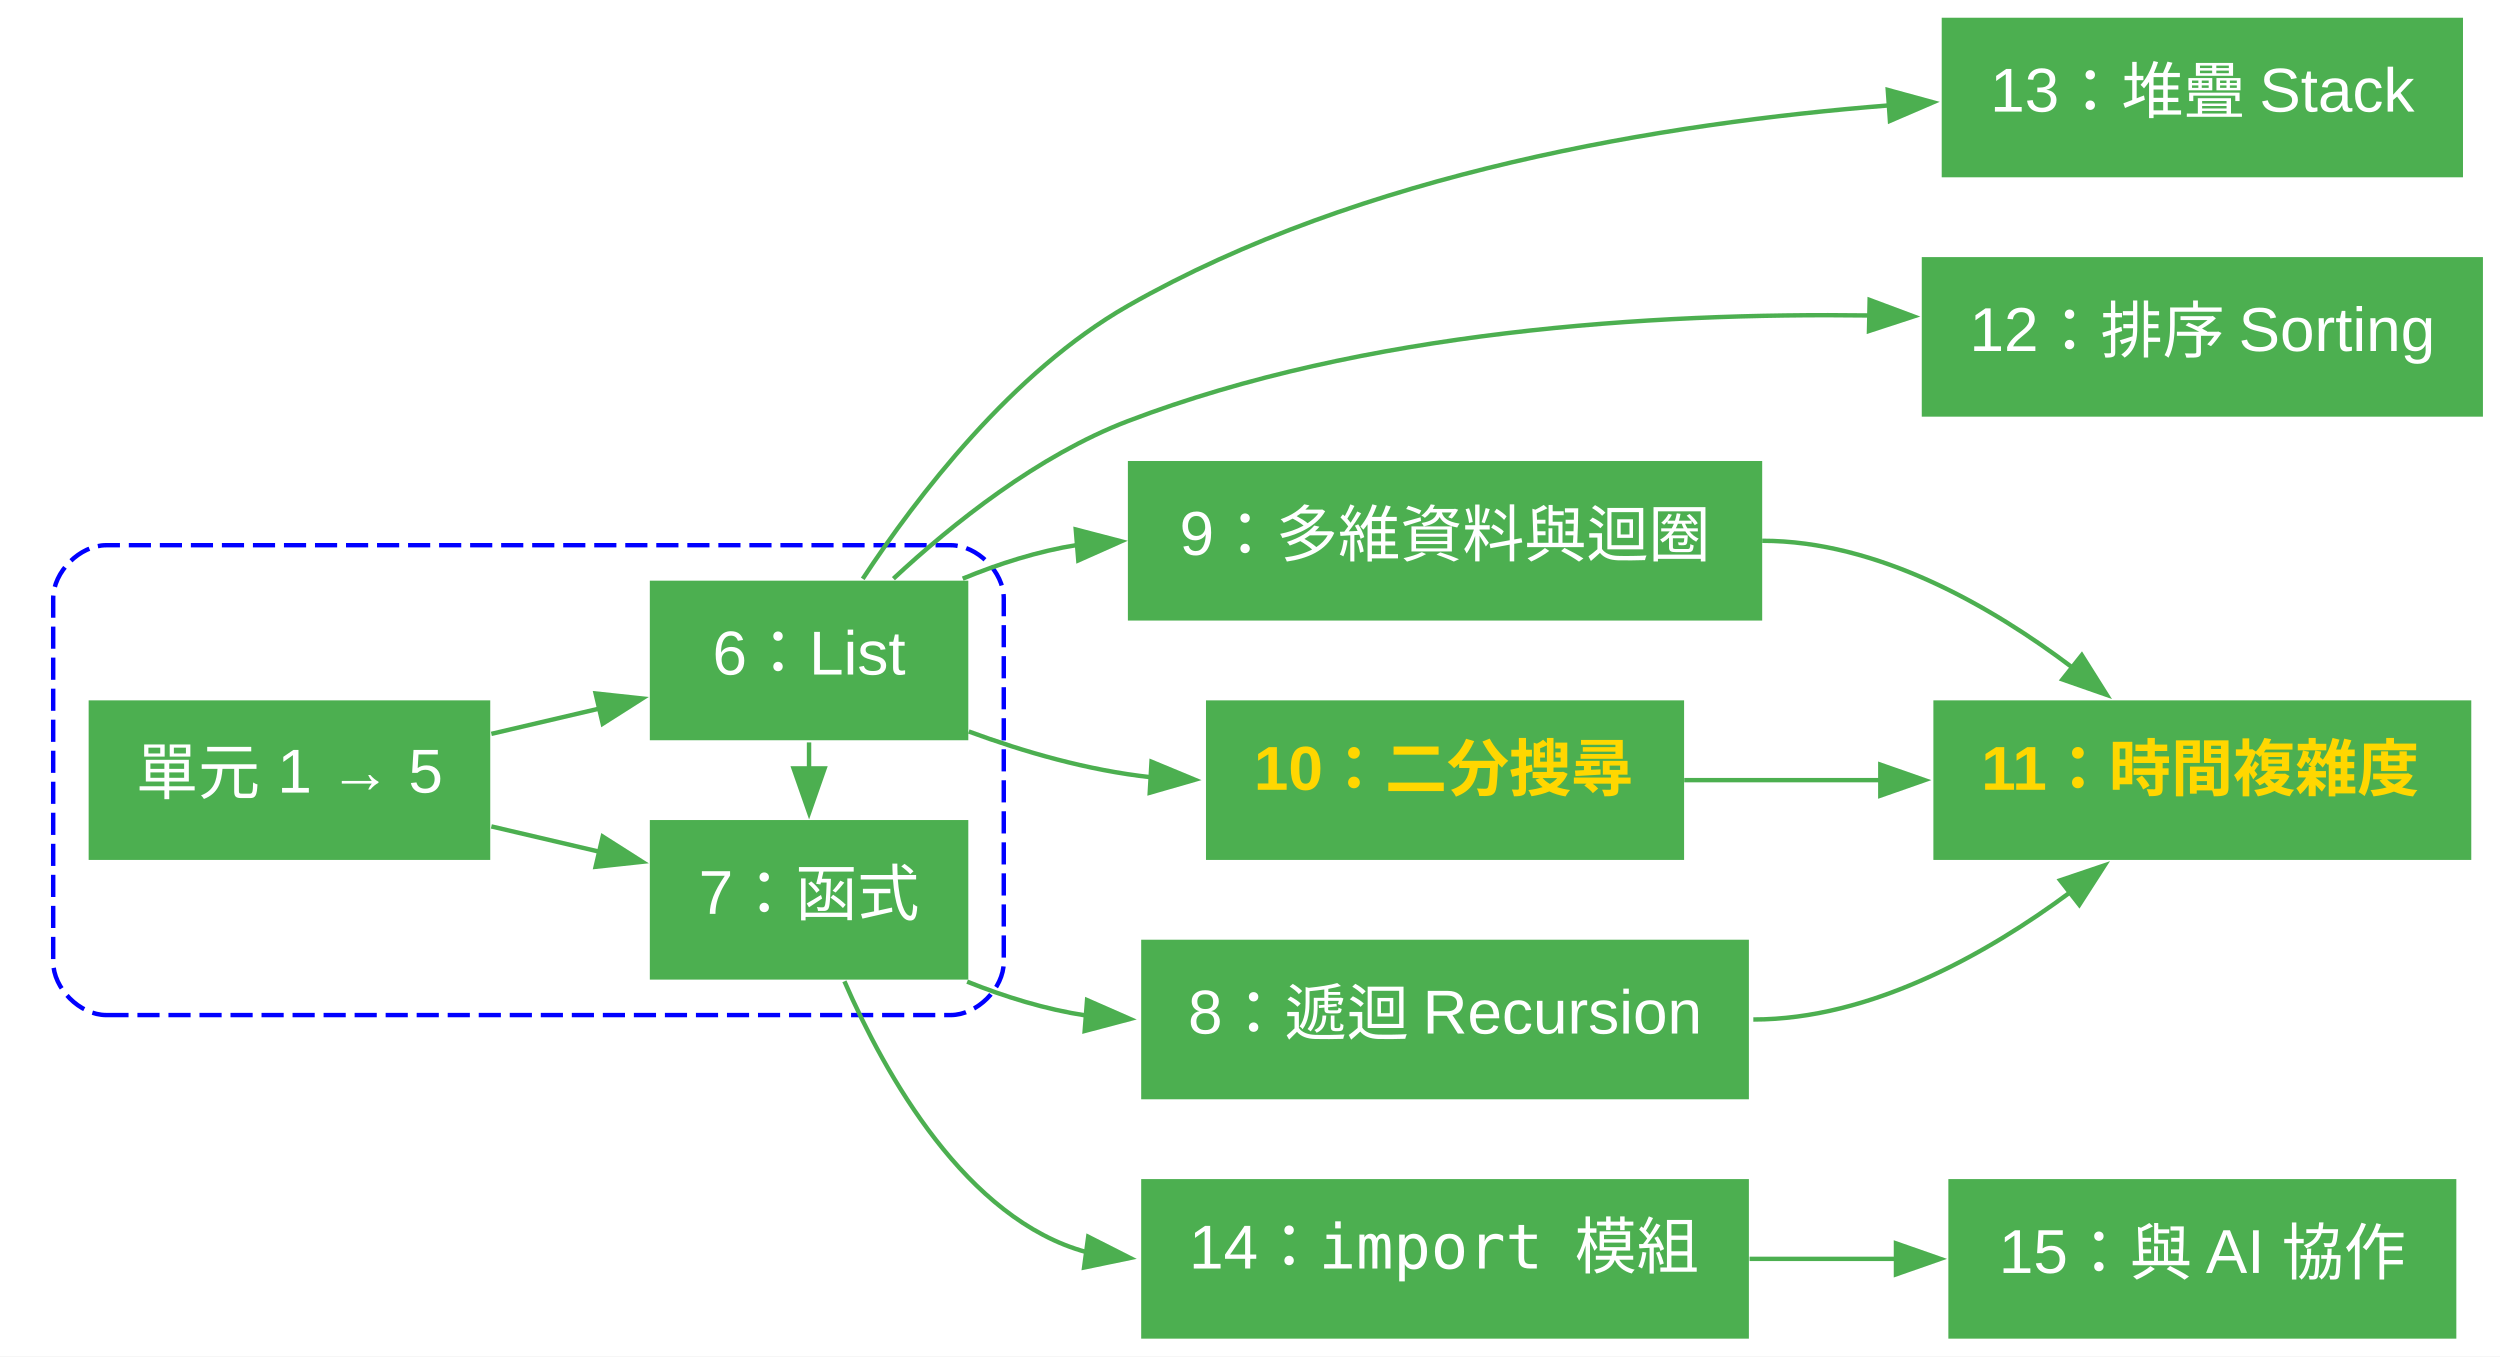
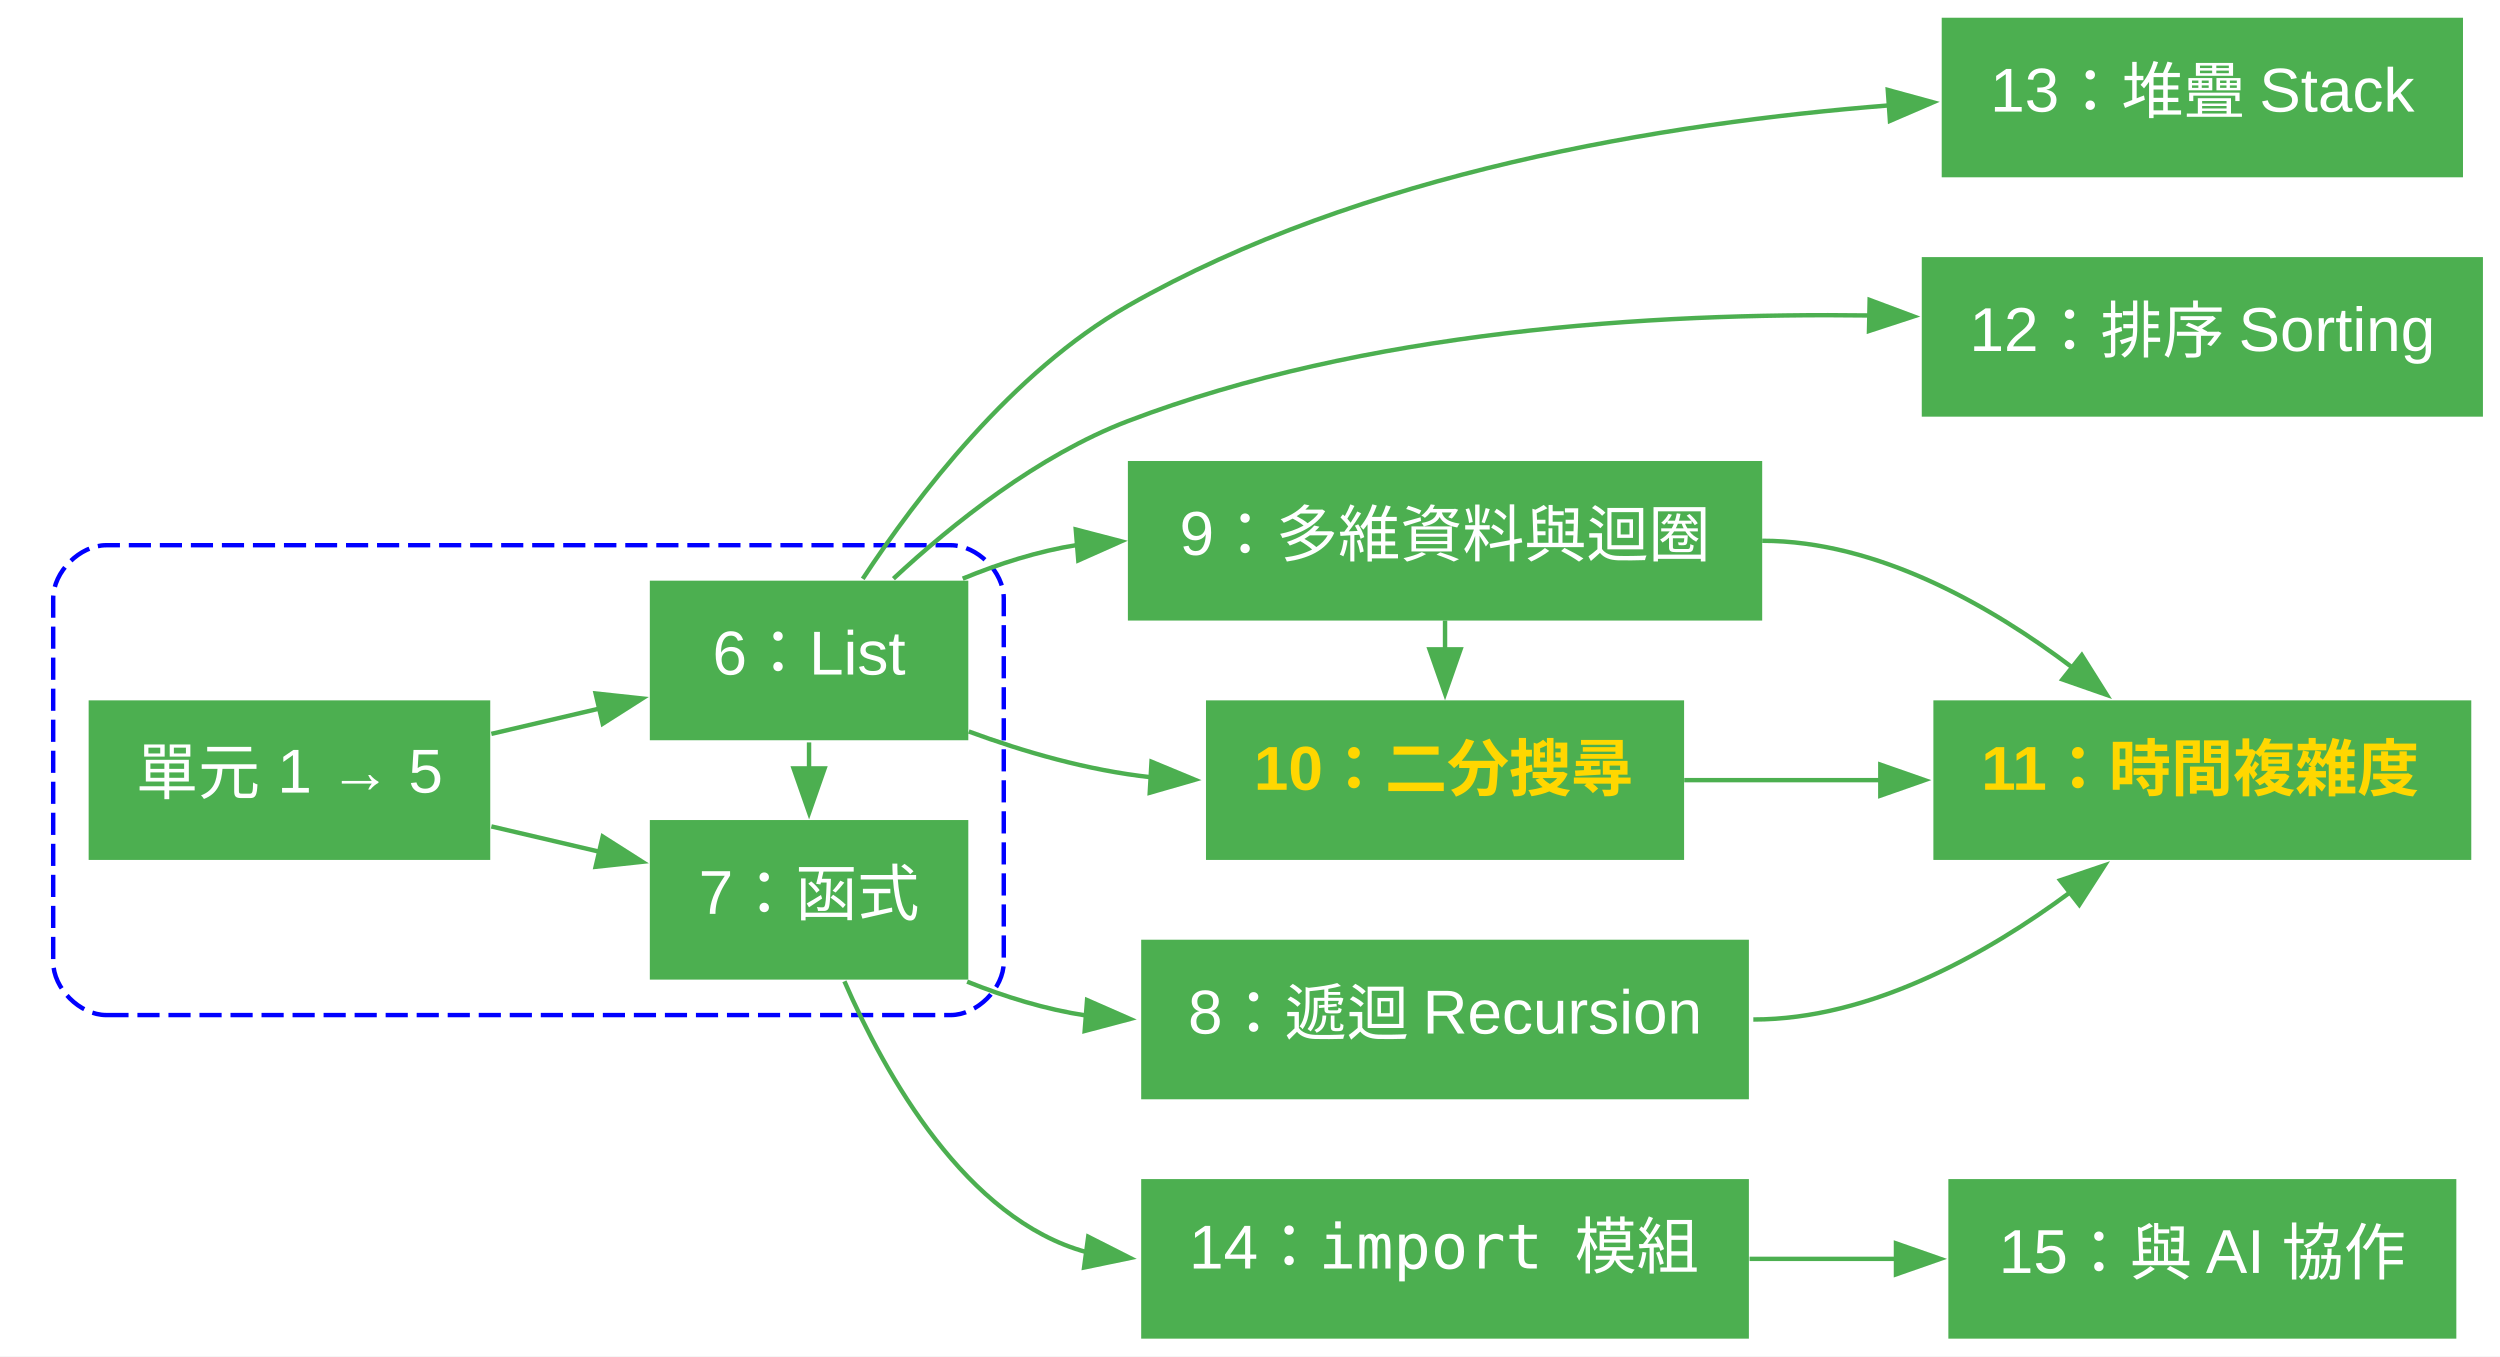
<svg xmlns="http://www.w3.org/2000/svg" width="564pt" height="306pt" viewBox="0.00 0.00 564.00 306.00">
  <g id="graph0" class="graph" transform="scale(1 1) rotate(0) translate(4 302)">
    <polygon fill="white" stroke="none" points="-4,4 -4,-302 560.15,-302 560.15,4 -4,4" />
    <g id="clust1" class="cluster">
      <path fill="none" stroke="blue" stroke-dasharray="5,2" d="M20,-73C20,-73 210.45,-73 210.45,-73 216.45,-73 222.45,-79 222.45,-85 222.45,-85 222.45,-167 222.45,-167 222.45,-173 216.45,-179 210.45,-179 210.45,-179 20,-179 20,-179 14,-179 8,-173 8,-167 8,-167 8,-85 8,-85 8,-79 14,-73 20,-73" />
    </g>
    <g id="node1" class="node">
      <polygon fill="#4caf50" stroke="none" points="106.6,-144 16,-144 16,-108 106.6,-108 106.6,-144" />
      <text xml:space="preserve" text-anchor="middle" x="61.3" y="-122.83" font-family="Arial" font-size="14.00" fill="white">單元 1 → 5</text>
    </g>
    <g id="node2" class="node">
      <polygon fill="#4caf50" stroke="none" points="214.45,-171 142.6,-171 142.6,-135 214.45,-135 214.45,-171" />
      <text xml:space="preserve" text-anchor="middle" x="178.52" y="-149.82" font-family="Arial" font-size="14.00" fill="white"> 6：List </text>
    </g>
    <g id="edge1" class="edge">
      <path fill="none" stroke="#4caf50" d="M106.85,-136.44C114.86,-138.31 123.22,-140.27 131.27,-142.16" />
      <polygon fill="#4caf50" stroke="#4caf50" points="130.37,-145.55 140.91,-144.42 131.97,-138.73 130.37,-145.55" />
    </g>
    <g id="node3" class="node">
      <polygon fill="#4caf50" stroke="none" points="214.45,-117 142.6,-117 142.6,-81 214.45,-81 214.45,-117" />
      <text xml:space="preserve" text-anchor="middle" x="178.52" y="-95.83" font-family="Arial" font-size="14.00" fill="white">7：函式</text>
    </g>
    <g id="edge2" class="edge">
      <path fill="none" stroke="#4caf50" d="M106.85,-115.56C114.86,-113.69 123.22,-111.73 131.27,-109.84" />
      <polygon fill="#4caf50" stroke="#4caf50" points="131.97,-113.27 140.91,-107.58 130.37,-106.45 131.97,-113.27" />
    </g>
    <g id="edge3" class="edge">
      <path fill="none" stroke="#4caf50" d="M178.52,-134.51C178.52,-132.52 178.52,-130.53 178.52,-128.54" />
      <polygon fill="#4caf50" stroke="#4caf50" points="182.03,-128.65 178.53,-118.65 175.03,-128.65 182.03,-128.65" />
    </g>
    <g id="node4" class="node">
      <polygon fill="#4caf50" stroke="none" points="393.55,-198 250.45,-198 250.45,-162 393.55,-162 393.55,-198" />
      <text xml:space="preserve" text-anchor="middle" x="322" y="-176.82" font-family="Arial" font-size="14.00" fill="white">9：多維資料與迴圈</text>
    </g>
    <g id="edge4" class="edge">
      <path fill="none" stroke="#4caf50" d="M213.19,-171.46C221.26,-174.79 230.15,-177.66 239.11,-179.07" />
      <polygon fill="#4caf50" stroke="#4caf50" points="238.69,-182.55 248.94,-179.88 239.26,-175.57 238.69,-182.55" />
    </g>
    <g id="node5" class="node">
      <polygon fill="#4caf50" stroke="none" points="375.93,-144 268.07,-144 268.07,-108 375.93,-108 375.93,-144" />
      <text xml:space="preserve" text-anchor="start" x="278.88" y="-123.83" font-family="Arial" font-weight="bold" font-size="14.00" fill="Gold">10：二分搜尋</text>
    </g>
    <g id="edge5" class="edge">
      <path fill="none" stroke="#4caf50" d="M214.55,-136.98C226.96,-132.39 241.4,-128.21 255.69,-126.65" />
      <polygon fill="#4caf50" stroke="#4caf50" points="255.78,-130.15 265.56,-126.09 255.38,-123.16 255.78,-130.15" />
    </g>
    <g id="node10" class="node">
      <polygon fill="#4caf50" stroke="none" points="551.65,-298 434.05,-298 434.05,-262 551.65,-262 551.65,-298" />
      <text xml:space="preserve" text-anchor="middle" x="492.85" y="-276.82" font-family="Arial" font-size="14.00" fill="white">13：堆疊 Stack</text>
    </g>
-     <g id="edge12" class="edge">
+     <g id="edge13" class="edge">
      <path fill="none" stroke="#4caf50" d="M190.63,-171.41C202.87,-190.01 224.34,-218.09 250.45,-233 303.08,-263.05 371.56,-274.23 422.13,-278.22" />
      <polygon fill="#4caf50" stroke="#4caf50" points="421.88,-281.71 432.1,-278.92 422.37,-274.73 421.88,-281.71" />
    </g>
    <g id="node11" class="node">
      <polygon fill="#4caf50" stroke="none" points="556.15,-244 429.55,-244 429.55,-208 556.15,-208 556.15,-244" />
      <text xml:space="preserve" text-anchor="middle" x="492.85" y="-222.82" font-family="Arial" font-size="14.00" fill="white">12：排序 Sorting</text>
    </g>
-     <g id="edge13" class="edge">
+     <g id="edge14" class="edge">
      <path fill="none" stroke="#4caf50" d="M197.55,-171.45C210.89,-183.85 230.21,-199.27 250.45,-207 303.9,-227.4 368.74,-231.48 417.76,-230.83" />
      <polygon fill="#4caf50" stroke="#4caf50" points="417.79,-234.33 427.71,-230.62 417.64,-227.33 417.79,-234.33" />
    </g>
    <g id="node7" class="node">
      <polygon fill="#4caf50" stroke="none" points="390.55,-90 253.45,-90 253.45,-54 390.55,-54 390.55,-90" />
      <text xml:space="preserve" text-anchor="middle" x="322" y="-68.83" font-family="Arial" font-size="14.00" fill="white">8：遞迴 Recursion</text>
    </g>
    <g id="edge6" class="edge">
      <path fill="none" stroke="#4caf50" d="M214.19,-80.54C222.58,-77.17 231.83,-74.27 241.13,-72.88" />
      <polygon fill="#4caf50" stroke="#4caf50" points="241.24,-76.38 250.94,-72.12 240.7,-69.41 241.24,-76.38" />
    </g>
    <g id="node8" class="node">
      <polygon fill="#4caf50" stroke="none" points="390.55,-36 253.45,-36 253.45,0 390.55,0 390.55,-36" />
      <text xml:space="preserve" text-anchor="start" x="264.25" y="-15.82" font-family="Arial" font-size="14.00" fill="white">14：</text>
      <text xml:space="preserve" text-anchor="start" x="293.5" y="-15.82" font-family="monospace" font-size="14.00" fill="white">import </text>
      <text xml:space="preserve" text-anchor="start" x="351.25" y="-15.82" font-family="Arial" font-size="14.00" fill="white">模組</text>
    </g>
    <g id="edge7" class="edge">
      <path fill="none" stroke="#4caf50" d="M186.5,-80.62C195.7,-59.52 213.95,-26.87 241.15,-19.51" />
      <polygon fill="#4caf50" stroke="#4caf50" points="241.5,-22.99 250.95,-18.2 240.57,-16.05 241.5,-22.99" />
    </g>
+     <g id="edge11" class="edge">
+       <path fill="none" stroke="#4caf50" d="M322,-155.39C322,-157.21 322,-159.25 322,-162" />
+       <polygon fill="#4caf50" stroke="#4caf50" points="325.5,-155.51 322,-145.51 318.5,-155.51 325.5,-155.51" />
+     </g>
    <g id="node6" class="node">
      <polygon fill="#4caf50" stroke="none" points="553.52,-144 432.17,-144 432.17,-108 553.52,-108 553.52,-144" />
      <text xml:space="preserve" text-anchor="start" x="442.97" y="-123.83" font-family="Arial" font-weight="bold" font-size="14.00" fill="Gold">11：時間複雜度</text>
    </g>
    <g id="edge10" class="edge">
      <path fill="none" stroke="#4caf50" d="M393.55,-180C419.54,-180 445.14,-165.33 463.7,-151.28" />
      <polygon fill="#4caf50" stroke="#4caf50" points="465.65,-154.2 471.29,-145.23 461.29,-148.72 465.65,-154.2" />
    </g>
-     <g id="edge11" class="edge">
+     <g id="edge12" class="edge">
      <path fill="none" stroke="#4caf50" d="M375.96,-126C390.07,-126 405.54,-126 420.45,-126" />
      <polygon fill="#4caf50" stroke="#4caf50" points="420.2,-129.5 430.2,-126 420.2,-122.5 420.2,-129.5" />
    </g>
    <g id="edge9" class="edge">
      <path fill="none" stroke="#4caf50" d="M391.55,-72C417.94,-72 444.08,-86.67 463.05,-100.72" />
      <polygon fill="#4caf50" stroke="#4caf50" points="460.78,-103.4 470.82,-106.79 465.09,-97.88 460.78,-103.4" />
    </g>
    <g id="node9" class="node">
      <polygon fill="#4caf50" stroke="none" points="550.15,-36 435.55,-36 435.55,0 550.15,0 550.15,-36" />
      <text xml:space="preserve" text-anchor="middle" x="492.85" y="-14.82" font-family="Arial" font-size="14.00" fill="white">15：與 AI 協作</text>
    </g>
    <g id="edge8" class="edge">
      <path fill="none" stroke="#4caf50" d="M390.7,-18C401.67,-18 413.02,-18 423.99,-18" />
      <polygon fill="#4caf50" stroke="#4caf50" points="423.73,-21.5 433.73,-18 423.73,-14.5 423.73,-21.5" />
    </g>
  </g>
</svg>
